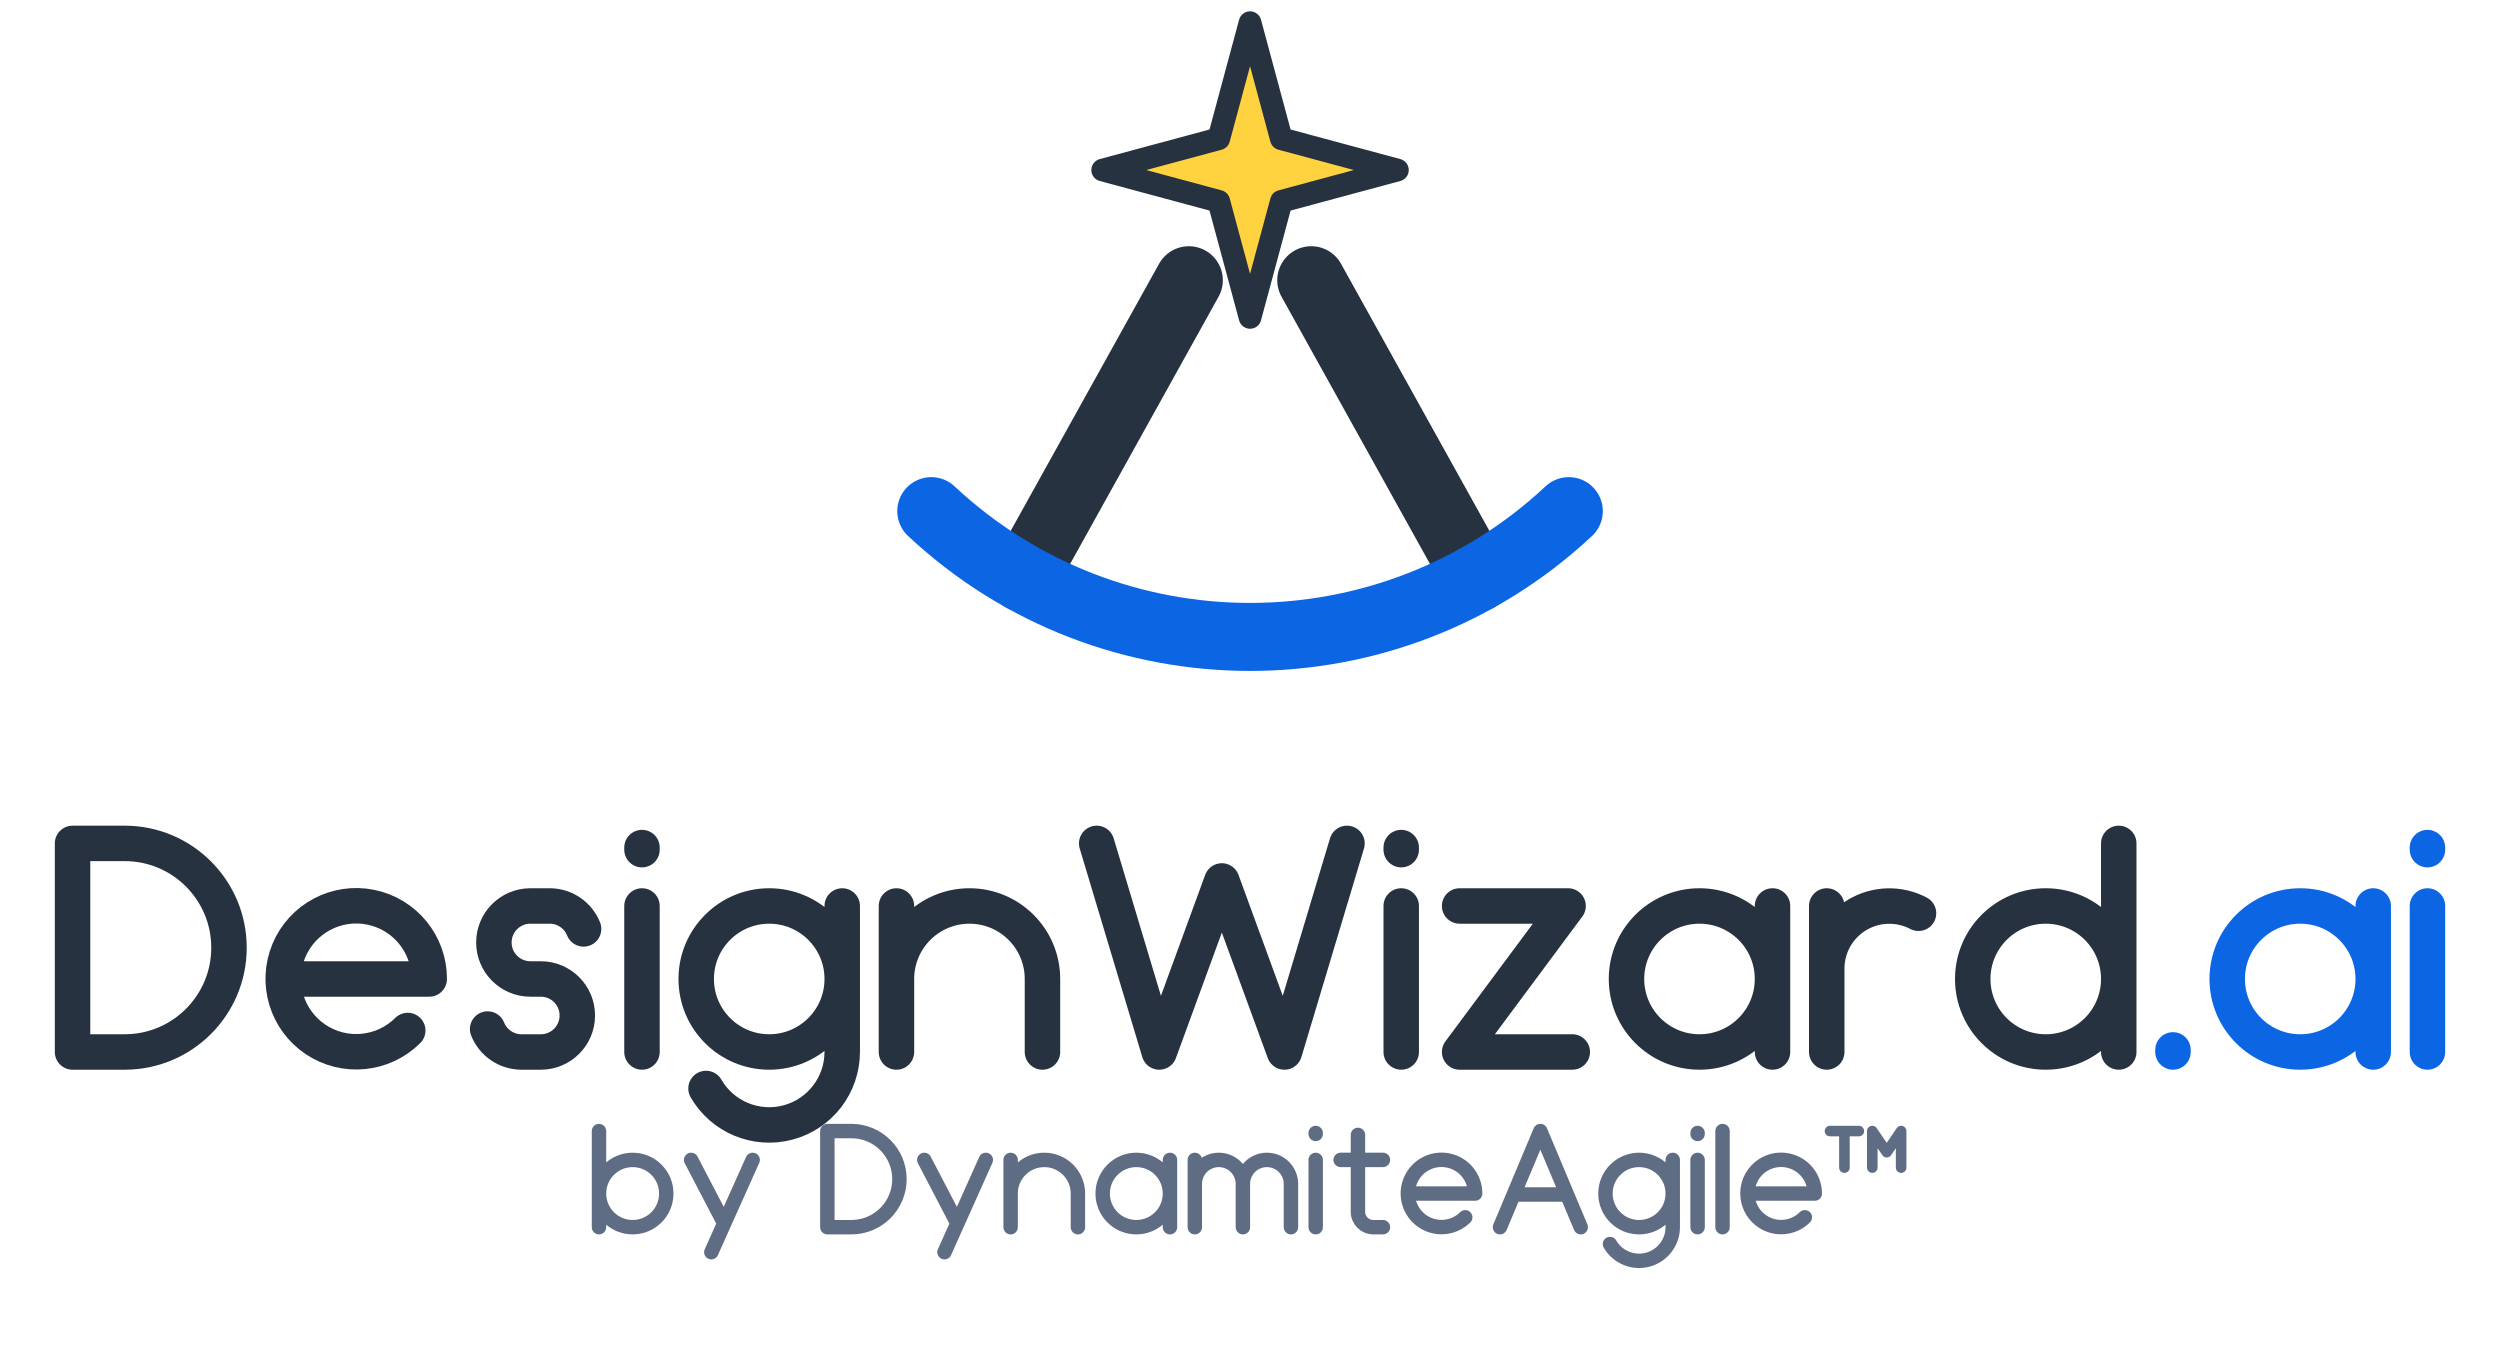
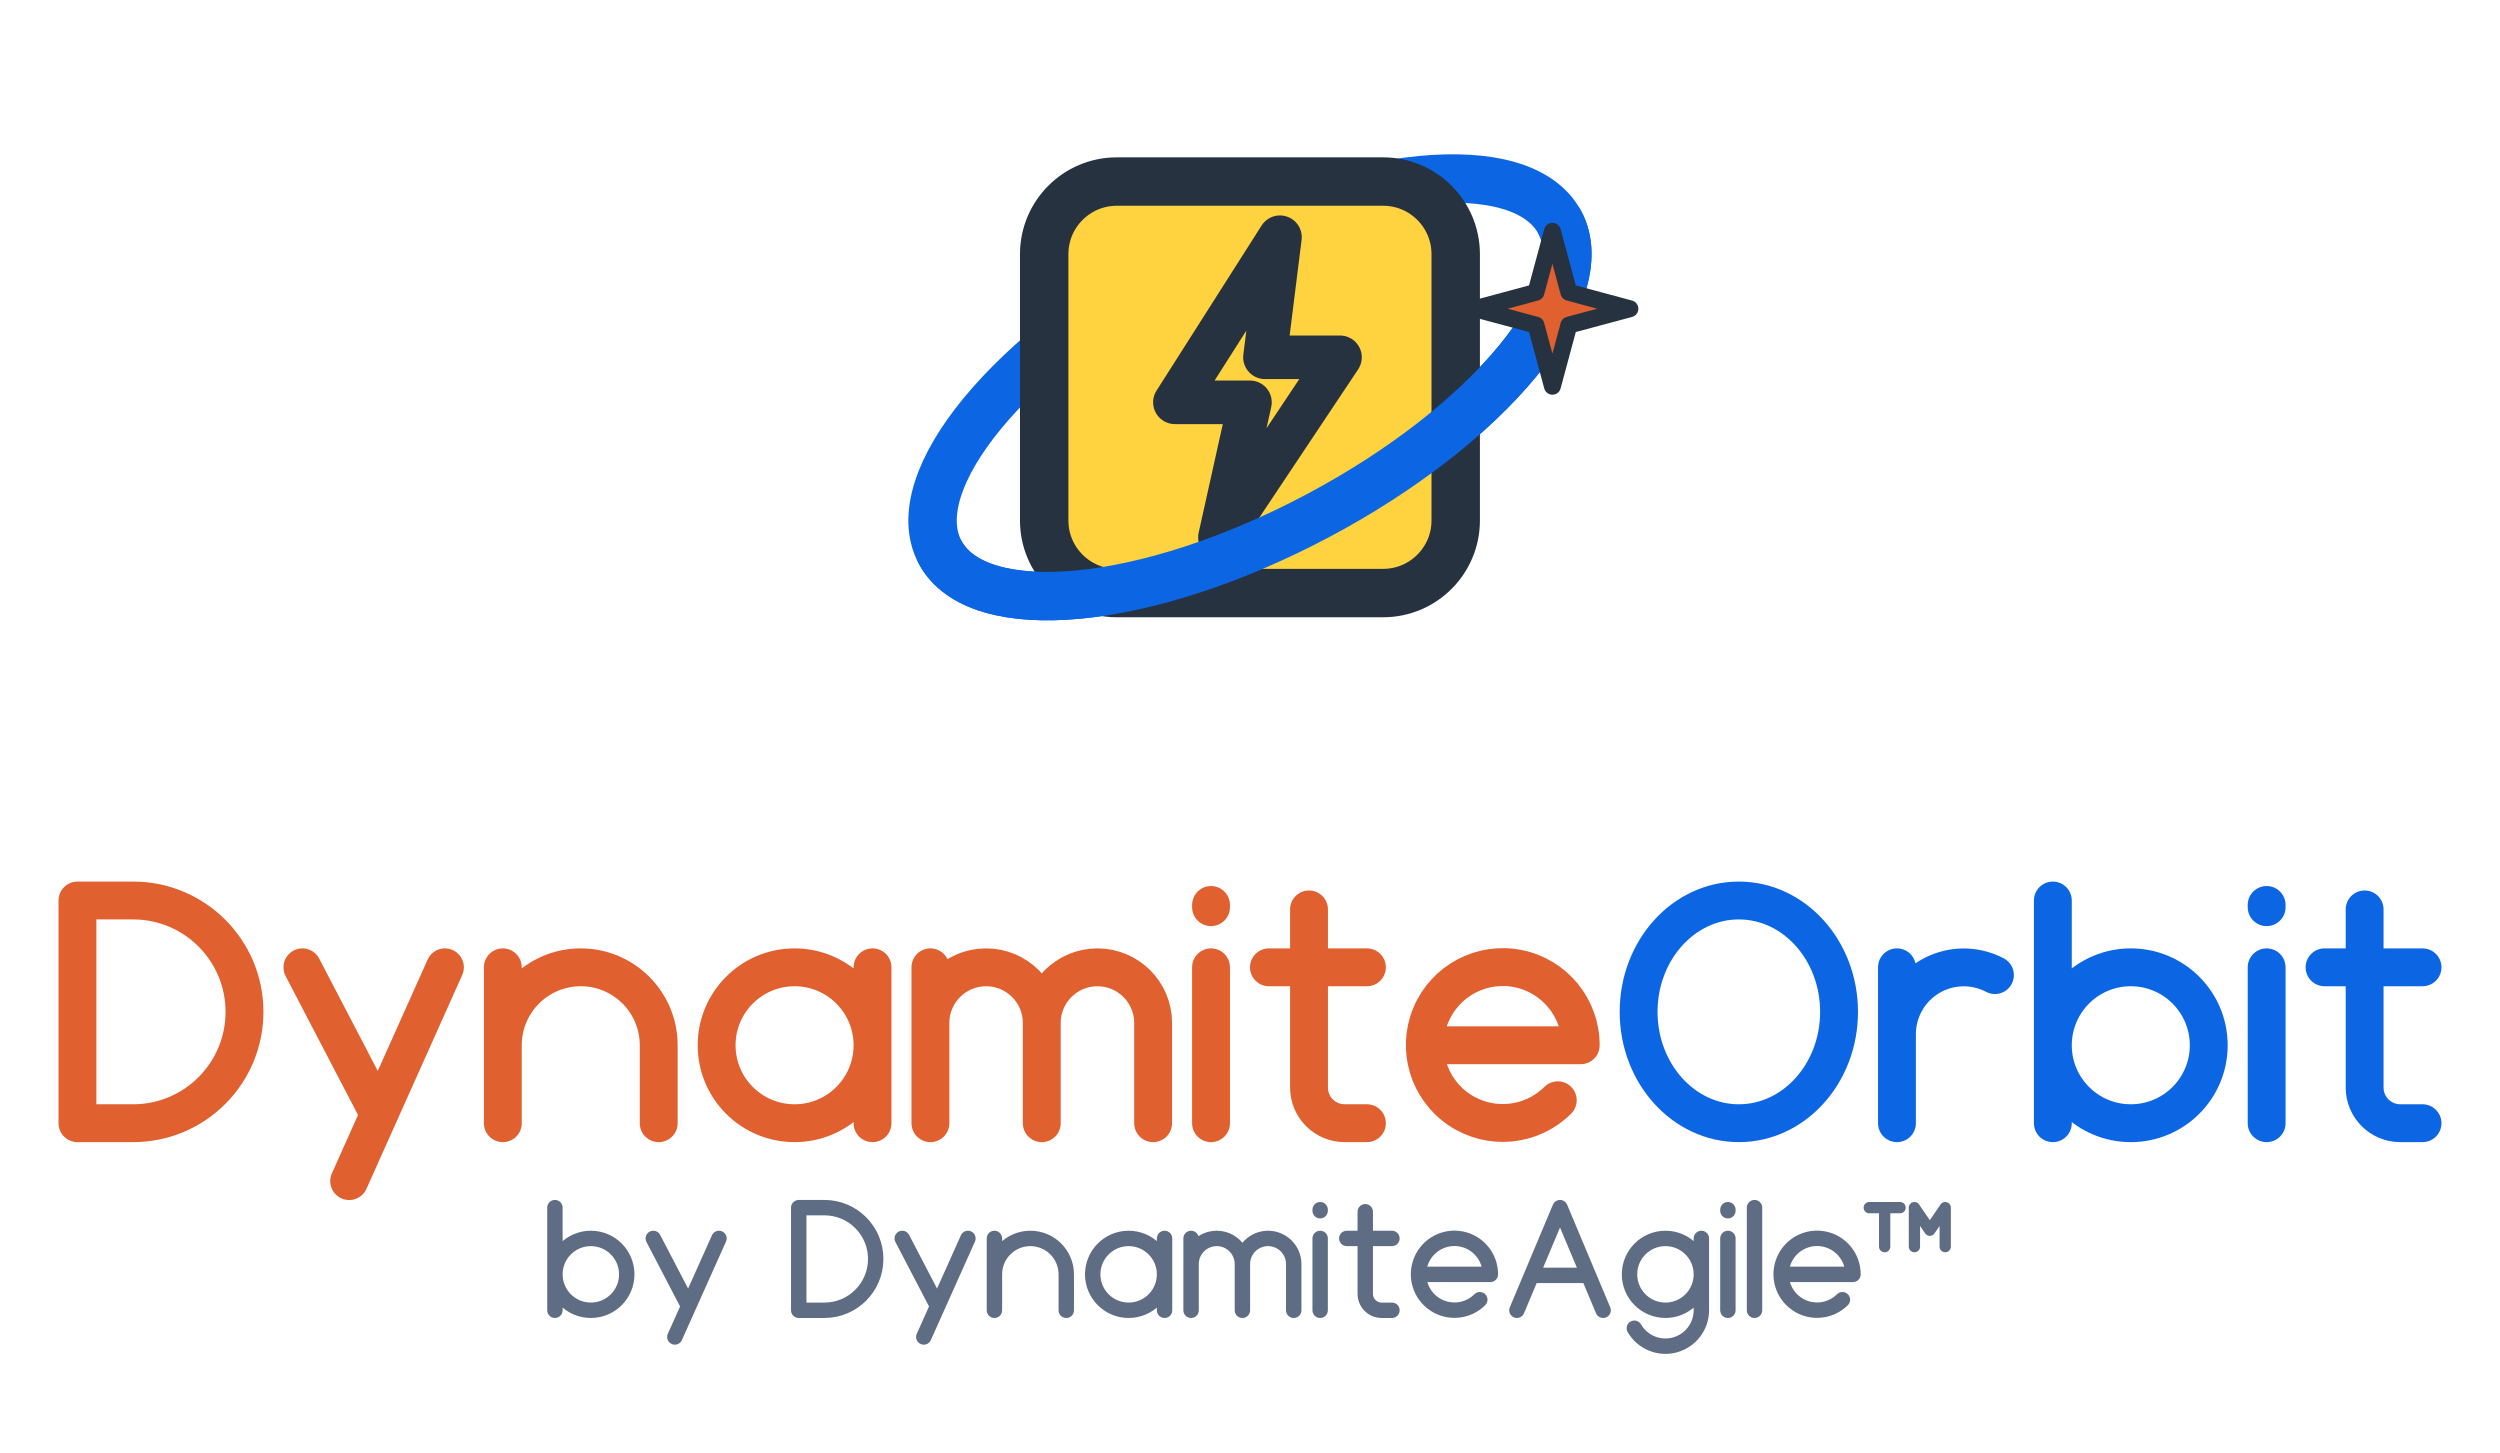
- <svg xmlns="http://www.w3.org/2000/svg" viewBox="0 0 275.67 150" role="img" aria-label="DynamiteOrbit">
-   <g transform="translate(97.84 0) scale(1.25)">
-     <path d="M26.6 24.72L12 51" fill="none" stroke="#26323f" stroke-width="6" stroke-linecap="round" />
-     <path d="M37.4 24.72L52 51" fill="none" stroke="#26323f" stroke-width="6" stroke-linecap="round" />
-     <path d="M60.12 45.09A41.18 41.18 0 0 1 3.88 45.09" fill="none" stroke="#0c66e4" stroke-width="6" stroke-linecap="round" />
-     <path d="M32 2L34.76 12.24L45 15L34.76 17.76L32 28L29.24 17.76L19 15L29.24 12.24Z" fill="#ffd23f" stroke="#26323f" stroke-width="2" stroke-linejoin="round" />
+ <svg xmlns="http://www.w3.org/2000/svg" viewBox="0 0 258.19 150" role="img" aria-label="DynamiteOrbit">
+   <g transform="translate(89.09 0) scale(1.25)">
+     <ellipse cx="32" cy="32" rx="29" ry="12" transform="rotate(-28 32 32)" fill="none" stroke="#0c66e4" stroke-width="4" stroke-linecap="round" />
+     <rect x="15" y="15" width="34" height="34" rx="6" fill="#ffd23f" stroke="#26323f" stroke-width="4" />
+     <path d="M34.48 19.6L25.8 33.24L32 33.24L29.52 44.4L39.44 29.52L33.24 29.52Z" fill="none" stroke="#26323f" stroke-width="3.6" stroke-linejoin="round" />
+     <path d="M57.61 18.39A29 12 -28 0 1 6.39 45.61" fill="none" stroke="#0c66e4" stroke-width="4" stroke-linecap="round" />
+     <path d="M56.99 19.11L58.35 24.15L63.39 25.51L58.35 26.86L56.99 31.91L55.63 26.86L50.59 25.51L55.63 24.15Z" fill="#e0602f" stroke="#26323f" stroke-width="1.4" stroke-linejoin="round" />
  </g>
-   <g fill="none" stroke="#26323f" stroke-width="1.7" stroke-linecap="round" stroke-linejoin="round">
+   <g fill="none" stroke="#e0602f" stroke-width="1.7" stroke-linecap="round" stroke-linejoin="round">
    <path transform="translate(8 116) scale(2.3)" d="M0 -10V0H2.5A5 5 0 0 0 2.5 -10H0" />
-     <path transform="translate(31.23 116) scale(2.3)" d="M0 -3.5H7A3.5 3.5 0 1 0 5.97 -1.03" />
-     <path transform="translate(53.31 116) scale(2.3)" d="M4.8 -5.9A1.75 1.75 0 0 0 3.2 -7H2.25A1.75 1.75 0 0 0 2.25 -3.5H2.75A1.75 1.75 0 0 1 2.75 0H1.8A1.75 1.75 0 0 1 .2 -1.1" />
-     <path transform="translate(70.79 116) scale(2.3)" d="M0 -7V0M0 -9.8V-9.7" />
-     <path transform="translate(76.77 116) scale(2.3)" d="M7 -3.5A3.5 3.5 0 1 0 0 -3.5A3.5 3.5 0 1 0 7 -3.5M7 -7V0A3.5 3.5 0 0 1 .47 1.75" />
-     <path transform="translate(98.85 116) scale(2.3)" d="M0 -7V0M0 -3.5A3.5 3.5 0 0 1 7 -3.5V0" />
-     <path transform="translate(120.93 116) scale(2.3)" d="M0 -10L3 0L6 -8.2L9 0L12 -10" />
-     <path transform="translate(154.51 116) scale(2.3)" d="M0 -7V0M0 -9.8V-9.7" />
-     <path transform="translate(160.49 116) scale(2.3)" d="M.2 -7H5.4L.2 0H5.6" />
-     <path transform="translate(179.35 116) scale(2.3)" d="M7 -3.5A3.5 3.5 0 1 0 0 -3.5A3.5 3.5 0 1 0 7 -3.5M7 -7V0" />
-     <path transform="translate(201.43 116) scale(2.3)" d="M0 -7V0M0 -4A3 3 0 0 1 4.4 -6.65" />
-     <path transform="translate(217.53 116) scale(2.3)" d="M7 -3.5A3.5 3.5 0 1 0 0 -3.5A3.5 3.5 0 1 0 7 -3.5M7 -10V0" />
+     <path transform="translate(31.23 116) scale(2.3)" d="M0 -7L3.44 -.4M6.4 -7L2.1 2.6" />
+     <path transform="translate(51.93 116) scale(2.3)" d="M0 -7V0M0 -3.5A3.5 3.5 0 0 1 7 -3.5V0" />
+     <path transform="translate(74.01 116) scale(2.3)" d="M7 -3.5A3.5 3.5 0 1 0 0 -3.5A3.5 3.5 0 1 0 7 -3.5M7 -7V0" />
+     <path transform="translate(96.09 116) scale(2.3)" d="M0 -7V0M0 -4.5A2.5 2.5 0 0 1 5 -4.5V0M5 -4.5A2.5 2.5 0 0 1 10 -4.5V0" />
+     <path transform="translate(125.07 116) scale(2.3)" d="M0 -7V0M0 -9.8V-9.7" />
+     <path transform="translate(131.05 116) scale(2.3)" d="M1.8 -9.6V-1.6A1.6 1.6 0 0 0 3.4 0H4.4M0 -7H4.4" />
+     <path transform="translate(147.15 116) scale(2.3)" d="M0 -3.5H7A3.5 3.5 0 1 0 5.97 -1.03" />
  </g>
  <g fill="none" stroke="#0c66e4" stroke-width="1.7" stroke-linecap="round" stroke-linejoin="round">
-     <path transform="translate(239.61 116) scale(2.3)" d="M0 -.1V0" />
-     <path transform="translate(245.59 116) scale(2.3)" d="M7 -3.5A3.5 3.5 0 1 0 0 -3.5A3.5 3.5 0 1 0 7 -3.5M7 -7V0" />
-     <path transform="translate(267.67 116) scale(2.3)" d="M0 -7V0M0 -9.8V-9.7" />
+     <path transform="translate(169.23 116) scale(2.3)" d="M4.5 -10A4.5 5 0 1 0 4.5 0A4.5 5 0 1 0 4.5 -10" />
+     <path transform="translate(195.91 116) scale(2.3)" d="M0 -7V0M0 -4A3 3 0 0 1 4.4 -6.65" />
+     <path transform="translate(212.01 116) scale(2.3)" d="M0 -10V0M7 -3.5A3.5 3.5 0 1 0 0 -3.5A3.5 3.5 0 1 0 7 -3.5" />
+     <path transform="translate(234.09 116) scale(2.3)" d="M0 -7V0M0 -9.8V-9.7" />
+     <path transform="translate(240.07 116) scale(2.3)" d="M1.8 -9.6V-1.6A1.6 1.6 0 0 0 3.4 0H4.4M0 -7H4.4" />
  </g>
  <g fill="none" stroke="#5e6c84" stroke-width="1.5" stroke-linecap="round" stroke-linejoin="round">
-     <path transform="translate(66.05 135.32) scale(1.06)" d="M0 -10V0M7 -3.5A3.5 3.5 0 1 0 0 -3.5A3.5 3.5 0 1 0 7 -3.5" />
-     <path transform="translate(76.21 135.32) scale(1.06)" d="M0 -7L3.44 -.4M6.4 -7L2.1 2.6" />
-     <path transform="translate(91.23 135.32) scale(1.06)" d="M0 -10V0H2.5A5 5 0 0 0 2.5 -10H0" />
-     <path transform="translate(101.92 135.32) scale(1.06)" d="M0 -7L3.44 -.4M6.4 -7L2.1 2.6" />
-     <path transform="translate(111.44 135.32) scale(1.06)" d="M0 -7V0M0 -3.5A3.5 3.5 0 0 1 7 -3.5V0" />
-     <path transform="translate(121.59 135.32) scale(1.06)" d="M7 -3.5A3.5 3.5 0 1 0 0 -3.5A3.5 3.5 0 1 0 7 -3.5M7 -7V0" />
-     <path transform="translate(131.75 135.32) scale(1.06)" d="M0 -7V0M0 -4.5A2.5 2.5 0 0 1 5 -4.5V0M5 -4.5A2.5 2.5 0 0 1 10 -4.5V0" />
-     <path transform="translate(145.08 135.32) scale(1.06)" d="M0 -7V0M0 -9.8V-9.7" />
-     <path transform="translate(147.83 135.32) scale(1.06)" d="M1.8 -9.6V-1.6A1.6 1.6 0 0 0 3.4 0H4.4M0 -7H4.4" />
-     <path transform="translate(155.24 135.32) scale(1.06)" d="M0 -3.5H7A3.5 3.5 0 1 0 5.97 -1.03" />
-     <path transform="translate(165.4 135.32) scale(1.06)" d="M0 0L4.2 -10L8.4 0M1.5 -3.4H6.9" />
-     <path transform="translate(177.03 135.32) scale(1.06)" d="M7 -3.5A3.5 3.5 0 1 0 0 -3.5A3.5 3.5 0 1 0 7 -3.5M7 -7V0A3.5 3.5 0 0 1 .47 1.75" />
-     <path transform="translate(187.19 135.32) scale(1.06)" d="M0 -7V0M0 -9.8V-9.7" />
-     <path transform="translate(189.94 135.32) scale(1.06)" d="M0 -10V0" />
-     <path transform="translate(192.69 135.32) scale(1.06)" d="M0 -3.5H7A3.5 3.5 0 1 0 5.97 -1.03" />
+     <path transform="translate(57.31 135.32) scale(1.06)" d="M0 -10V0M7 -3.5A3.5 3.5 0 1 0 0 -3.5A3.5 3.5 0 1 0 7 -3.5" />
+     <path transform="translate(67.47 135.32) scale(1.06)" d="M0 -7L3.44 -.4M6.4 -7L2.1 2.6" />
+     <path transform="translate(82.49 135.32) scale(1.06)" d="M0 -10V0H2.5A5 5 0 0 0 2.5 -10H0" />
+     <path transform="translate(93.18 135.32) scale(1.06)" d="M0 -7L3.44 -.4M6.4 -7L2.1 2.6" />
+     <path transform="translate(102.7 135.32) scale(1.06)" d="M0 -7V0M0 -3.5A3.5 3.5 0 0 1 7 -3.5V0" />
+     <path transform="translate(112.85 135.32) scale(1.06)" d="M7 -3.5A3.5 3.5 0 1 0 0 -3.5A3.5 3.5 0 1 0 7 -3.5M7 -7V0" />
+     <path transform="translate(123.01 135.32) scale(1.06)" d="M0 -7V0M0 -4.5A2.5 2.5 0 0 1 5 -4.5V0M5 -4.5A2.5 2.5 0 0 1 10 -4.5V0" />
+     <path transform="translate(136.34 135.32) scale(1.06)" d="M0 -7V0M0 -9.8V-9.7" />
+     <path transform="translate(139.09 135.32) scale(1.06)" d="M1.8 -9.6V-1.6A1.6 1.6 0 0 0 3.4 0H4.4M0 -7H4.4" />
+     <path transform="translate(146.5 135.32) scale(1.06)" d="M0 -3.5H7A3.5 3.5 0 1 0 5.97 -1.03" />
+     <path transform="translate(156.66 135.32) scale(1.06)" d="M0 0L4.2 -10L8.4 0M1.5 -3.4H6.9" />
+     <path transform="translate(168.29 135.32) scale(1.06)" d="M7 -3.5A3.5 3.5 0 1 0 0 -3.5A3.5 3.5 0 1 0 7 -3.5M7 -7V0A3.5 3.5 0 0 1 .47 1.75" />
+     <path transform="translate(178.45 135.32) scale(1.06)" d="M0 -7V0M0 -9.8V-9.7" />
+     <path transform="translate(181.2 135.32) scale(1.06)" d="M0 -10V0" />
+     <path transform="translate(183.95 135.32) scale(1.06)" d="M0 -3.5H7A3.5 3.5 0 1 0 5.97 -1.03" />
  </g>
  <g fill="none" stroke="#5e6c84" stroke-width="1.1" stroke-linecap="round" stroke-linejoin="round">
-     <path transform="translate(201.79 135.32) scale(1.06)" d="M0 -10H3M1.5 -10V-6.2M4.4 -6.2V-10L5.9 -7.8L7.4 -10V-6.2" />
+     <path transform="translate(193.05 135.32) scale(1.06)" d="M0 -10H3M1.5 -10V-6.2M4.4 -6.2V-10L5.9 -7.8L7.4 -10V-6.2" />
  </g>
</svg>
